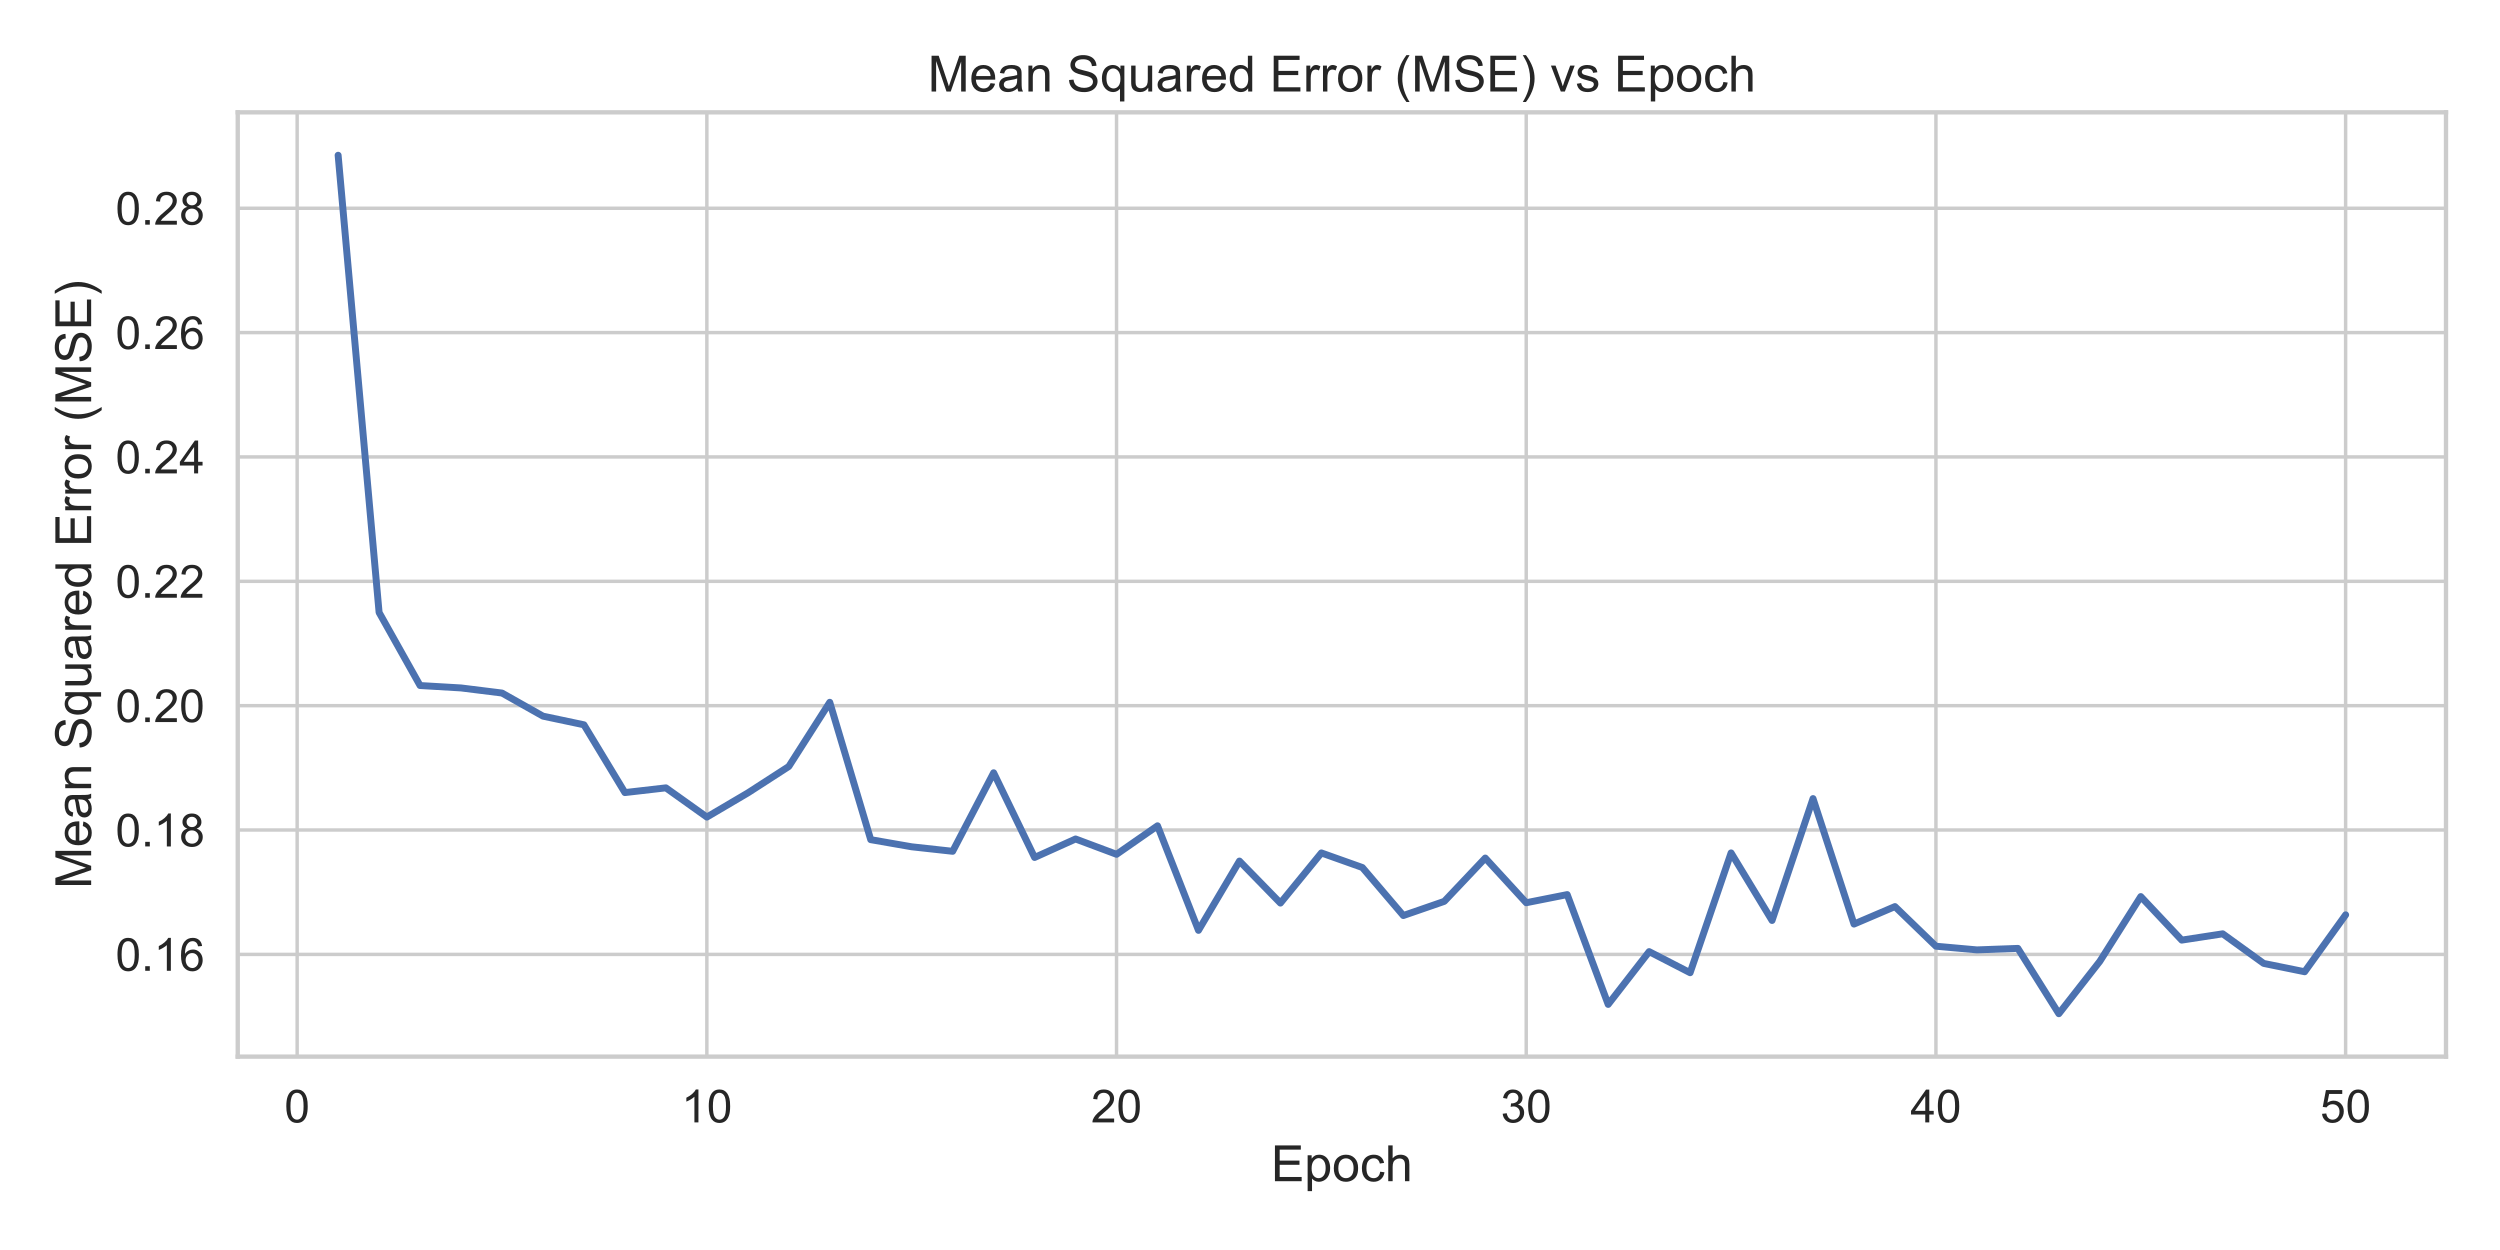
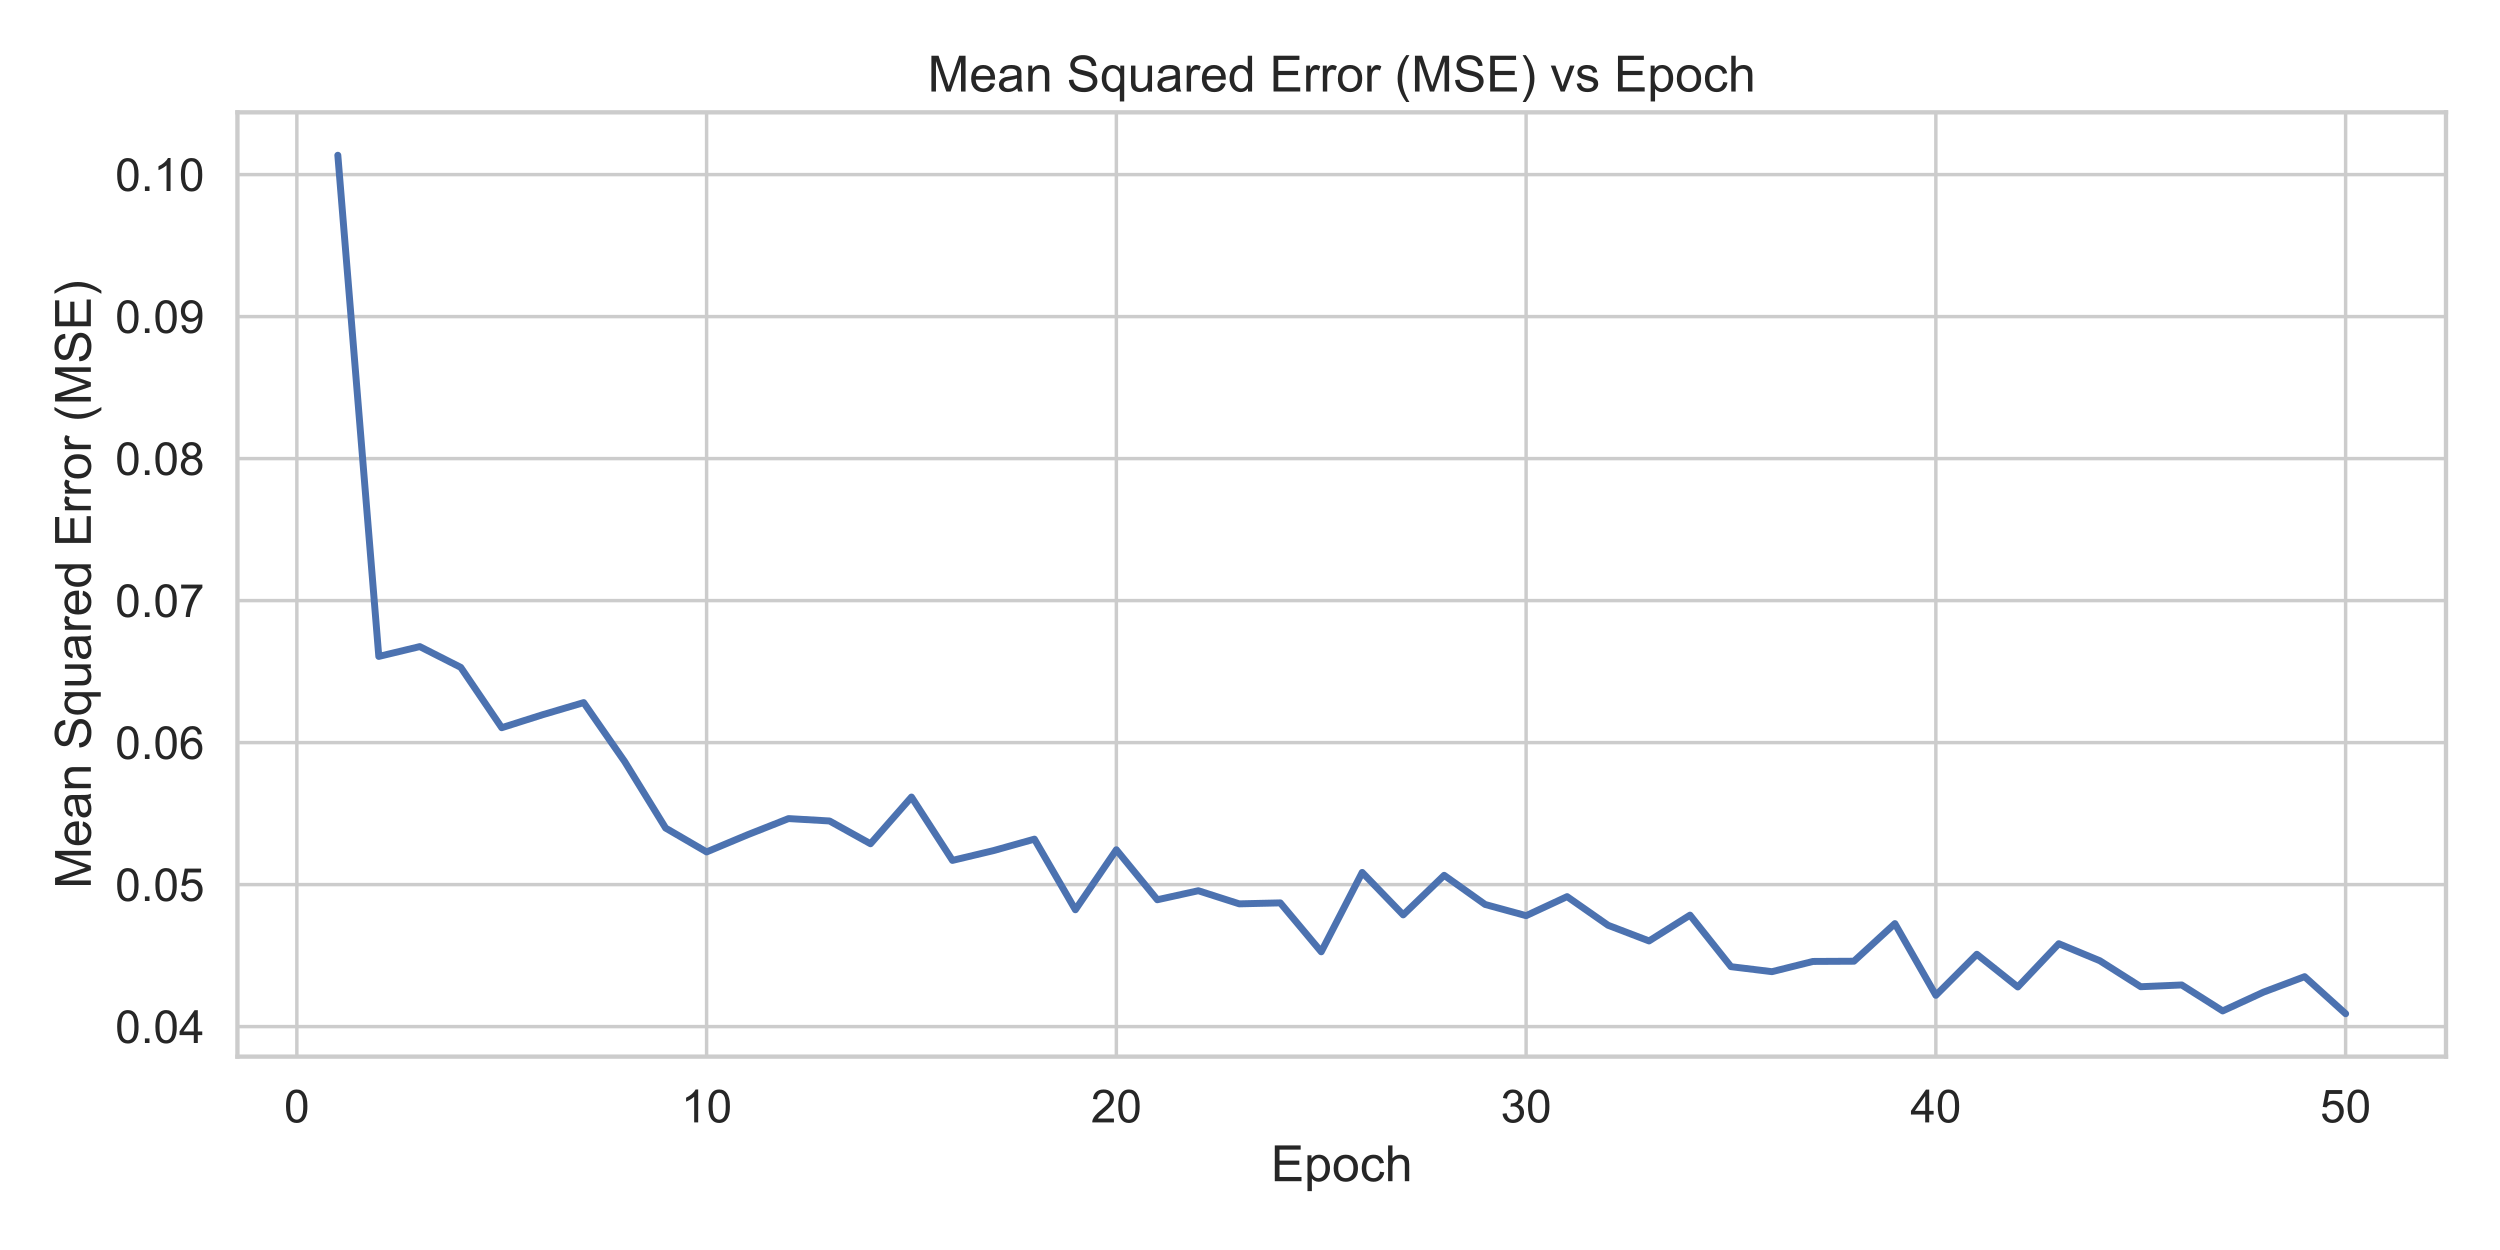
<svg xmlns="http://www.w3.org/2000/svg" xmlns:xlink="http://www.w3.org/1999/xlink" width="720pt" height="360pt" viewBox="0 0 720 360" version="1.1">
  <defs>
    <style type="text/css">*{stroke-linejoin: round; stroke-linecap: butt}</style>
  </defs>
  <g id="figure_1">
    <g id="patch_1">
      <path d="M 0 360  L 720 360  L 720 0  L 0 0  z " style="fill: #ffffff" />
    </g>
    <g id="axes_1">
      <g id="patch_2">
-         <path d="M 68.472 304.308  L 704.448 304.308  L 704.448 32.352  L 68.472 32.352  z " style="fill: #ffffff" />
+         <path d="M 68.382 304.308  L 704.448 304.308  L 704.448 32.352  L 68.382 32.352  z " style="fill: #ffffff" />
      </g>
      <g id="matplotlib.axis_1">
        <g id="xtick_1">
          <g id="line2d_1">
-             <path d="M 85.581 304.308  L 85.581 32.352  " clip-path="url(#p78c9fefbde)" style="fill: none; stroke: #cccccc; stroke-linecap: round" />
+             <path d="M 85.493 304.308  L 85.493 32.352  " clip-path="url(#p98770e4bf7)" style="fill: none; stroke: #cccccc; stroke-linecap: round" />
          </g>
          <g id="text_1">
-             <g style="fill: #262626" transform="translate(81.9106 323.2563) scale(0.132 -0.132)">
+             <g style="fill: #262626" transform="translate(81.82302 323.2563) scale(0.132 -0.132)">
              <defs>
                <path id="ArialMT-30" d="M 266 2259  Q 266 3072 433 3567  Q 600 4063 929 4331  Q 1259 4600 1759 4600  Q 2128 4600 2406 4451  Q 2684 4303 2865 4023  Q 3047 3744 3150 3342  Q 3253 2941 3253 2259  Q 3253 1453 3087 958  Q 2922 463 2592 192  Q 2263 -78 1759 -78  Q 1097 -78 719 397  Q 266 969 266 2259  z M 844 2259  Q 844 1131 1108 757  Q 1372 384 1759 384  Q 2147 384 2411 759  Q 2675 1134 2675 2259  Q 2675 3391 2411 3762  Q 2147 4134 1753 4134  Q 1366 4134 1134 3806  Q 844 3388 844 2259  z " transform="scale(0.015625)" />
              </defs>
              <use xlink:href="#ArialMT-30" />
            </g>
          </g>
        </g>
        <g id="xtick_2">
          <g id="line2d_2">
-             <path d="M 203.573 304.308  L 203.573 32.352  " clip-path="url(#p78c9fefbde)" style="fill: none; stroke: #cccccc; stroke-linecap: round" />
+             <path d="M 203.502 304.308  L 203.502 32.352  " clip-path="url(#p98770e4bf7)" style="fill: none; stroke: #cccccc; stroke-linecap: round" />
          </g>
          <g id="text_2">
-             <g style="fill: #262626" transform="translate(196.2322 323.2563) scale(0.132 -0.132)">
+             <g style="fill: #262626" transform="translate(196.1613 323.2563) scale(0.132 -0.132)">
              <defs>
                <path id="ArialMT-31" d="M 2384 0  L 1822 0  L 1822 3584  Q 1619 3391 1289 3197  Q 959 3003 697 2906  L 697 3450  Q 1169 3672 1522 3987  Q 1875 4303 2022 4600  L 2384 4600  L 2384 0  z " transform="scale(0.015625)" />
              </defs>
              <use xlink:href="#ArialMT-31" />
              <use xlink:href="#ArialMT-30" x="55.615" />
            </g>
          </g>
        </g>
        <g id="xtick_3">
          <g id="line2d_3">
-             <path d="M 321.564 304.308  L 321.564 32.352  " clip-path="url(#p78c9fefbde)" style="fill: none; stroke: #cccccc; stroke-linecap: round" />
+             <path d="M 321.51 304.308  L 321.51 32.352  " clip-path="url(#p98770e4bf7)" style="fill: none; stroke: #cccccc; stroke-linecap: round" />
          </g>
          <g id="text_3">
-             <g style="fill: #262626" transform="translate(314.2241 323.2563) scale(0.132 -0.132)">
+             <g style="fill: #262626" transform="translate(314.1699 323.2563) scale(0.132 -0.132)">
              <defs>
                <path id="ArialMT-32" d="M 3222 541  L 3222 0  L 194 0  Q 188 203 259 391  Q 375 700 629 1000  Q 884 1300 1366 1694  Q 2113 2306 2375 2664  Q 2638 3022 2638 3341  Q 2638 3675 2398 3904  Q 2159 4134 1775 4134  Q 1369 4134 1125 3890  Q 881 3647 878 3216  L 300 3275  Q 359 3922 746 4261  Q 1134 4600 1788 4600  Q 2447 4600 2831 4234  Q 3216 3869 3216 3328  Q 3216 3053 3103 2787  Q 2991 2522 2730 2228  Q 2469 1934 1863 1422  Q 1356 997 1212 845  Q 1069 694 975 541  L 3222 541  z " transform="scale(0.015625)" />
              </defs>
              <use xlink:href="#ArialMT-32" />
              <use xlink:href="#ArialMT-30" x="55.615" />
            </g>
          </g>
        </g>
        <g id="xtick_4">
          <g id="line2d_4">
-             <path d="M 439.556 304.308  L 439.556 32.352  " clip-path="url(#p78c9fefbde)" style="fill: none; stroke: #cccccc; stroke-linecap: round" />
+             <path d="M 439.519 304.308  L 439.519 32.352  " clip-path="url(#p98770e4bf7)" style="fill: none; stroke: #cccccc; stroke-linecap: round" />
          </g>
          <g id="text_4">
-             <g style="fill: #262626" transform="translate(432.2159 323.2563) scale(0.132 -0.132)">
+             <g style="fill: #262626" transform="translate(432.1784 323.2563) scale(0.132 -0.132)">
              <defs>
                <path id="ArialMT-33" d="M 269 1209  L 831 1284  Q 928 806 1161 595  Q 1394 384 1728 384  Q 2125 384 2398 659  Q 2672 934 2672 1341  Q 2672 1728 2419 1979  Q 2166 2231 1775 2231  Q 1616 2231 1378 2169  L 1441 2663  Q 1497 2656 1531 2656  Q 1891 2656 2178 2843  Q 2466 3031 2466 3422  Q 2466 3731 2256 3934  Q 2047 4138 1716 4138  Q 1388 4138 1169 3931  Q 950 3725 888 3313  L 325 3413  Q 428 3978 793 4289  Q 1159 4600 1703 4600  Q 2078 4600 2393 4439  Q 2709 4278 2876 4000  Q 3044 3722 3044 3409  Q 3044 3113 2884 2869  Q 2725 2625 2413 2481  Q 2819 2388 3044 2092  Q 3269 1797 3269 1353  Q 3269 753 2831 336  Q 2394 -81 1725 -81  Q 1122 -81 723 278  Q 325 638 269 1209  z " transform="scale(0.015625)" />
              </defs>
              <use xlink:href="#ArialMT-33" />
              <use xlink:href="#ArialMT-30" x="55.615" />
            </g>
          </g>
        </g>
        <g id="xtick_5">
          <g id="line2d_5">
-             <path d="M 557.548 304.308  L 557.548 32.352  " clip-path="url(#p78c9fefbde)" style="fill: none; stroke: #cccccc; stroke-linecap: round" />
+             <path d="M 557.527 304.308  L 557.527 32.352  " clip-path="url(#p98770e4bf7)" style="fill: none; stroke: #cccccc; stroke-linecap: round" />
          </g>
          <g id="text_5">
-             <g style="fill: #262626" transform="translate(550.2077 323.2563) scale(0.132 -0.132)">
+             <g style="fill: #262626" transform="translate(550.1869 323.2563) scale(0.132 -0.132)">
              <defs>
                <path id="ArialMT-34" d="M 2069 0  L 2069 1097  L 81 1097  L 81 1613  L 2172 4581  L 2631 4581  L 2631 1613  L 3250 1613  L 3250 1097  L 2631 1097  L 2631 0  L 2069 0  z M 2069 1613  L 2069 3678  L 634 1613  L 2069 1613  z " transform="scale(0.015625)" />
              </defs>
              <use xlink:href="#ArialMT-34" />
              <use xlink:href="#ArialMT-30" x="55.615" />
            </g>
          </g>
        </g>
        <g id="xtick_6">
          <g id="line2d_6">
-             <path d="M 675.54 304.308  L 675.54 32.352  " clip-path="url(#p78c9fefbde)" style="fill: none; stroke: #cccccc; stroke-linecap: round" />
+             <path d="M 675.536 304.308  L 675.536 32.352  " clip-path="url(#p98770e4bf7)" style="fill: none; stroke: #cccccc; stroke-linecap: round" />
          </g>
          <g id="text_6">
-             <g style="fill: #262626" transform="translate(668.1996 323.2563) scale(0.132 -0.132)">
+             <g style="fill: #262626" transform="translate(668.1955 323.2563) scale(0.132 -0.132)">
              <defs>
                <path id="ArialMT-35" d="M 266 1200  L 856 1250  Q 922 819 1161 601  Q 1400 384 1738 384  Q 2144 384 2425 690  Q 2706 997 2706 1503  Q 2706 1984 2436 2262  Q 2166 2541 1728 2541  Q 1456 2541 1237 2417  Q 1019 2294 894 2097  L 366 2166  L 809 4519  L 3088 4519  L 3088 3981  L 1259 3981  L 1013 2750  Q 1425 3038 1878 3038  Q 2478 3038 2890 2622  Q 3303 2206 3303 1553  Q 3303 931 2941 478  Q 2500 -78 1738 -78  Q 1113 -78 717 272  Q 322 622 266 1200  z " transform="scale(0.015625)" />
              </defs>
              <use xlink:href="#ArialMT-35" />
              <use xlink:href="#ArialMT-30" x="55.615" />
            </g>
          </g>
        </g>
        <g id="text_7">
-           <g style="fill: #262626" transform="translate(366.0457 340.1871) scale(0.144 -0.144)">
+           <g style="fill: #262626" transform="translate(366.0007 340.1871) scale(0.144 -0.144)">
            <defs>
              <path id="ArialMT-45" d="M 506 0  L 506 4581  L 3819 4581  L 3819 4041  L 1113 4041  L 1113 2638  L 3647 2638  L 3647 2100  L 1113 2100  L 1113 541  L 3925 541  L 3925 0  L 506 0  z " transform="scale(0.015625)" />
              <path id="ArialMT-70" d="M 422 -1272  L 422 3319  L 934 3319  L 934 2888  Q 1116 3141 1344 3267  Q 1572 3394 1897 3394  Q 2322 3394 2647 3175  Q 2972 2956 3137 2557  Q 3303 2159 3303 1684  Q 3303 1175 3120 767  Q 2938 359 2589 142  Q 2241 -75 1856 -75  Q 1575 -75 1351 44  Q 1128 163 984 344  L 984 -1272  L 422 -1272  z M 931 1641  Q 931 1000 1190 694  Q 1450 388 1819 388  Q 2194 388 2461 705  Q 2728 1022 2728 1688  Q 2728 2322 2467 2637  Q 2206 2953 1844 2953  Q 1484 2953 1207 2617  Q 931 2281 931 1641  z " transform="scale(0.015625)" />
              <path id="ArialMT-6f" d="M 213 1659  Q 213 2581 725 3025  Q 1153 3394 1769 3394  Q 2453 3394 2887 2945  Q 3322 2497 3322 1706  Q 3322 1066 3130 698  Q 2938 331 2570 128  Q 2203 -75 1769 -75  Q 1072 -75 642 372  Q 213 819 213 1659  z M 791 1659  Q 791 1022 1069 705  Q 1347 388 1769 388  Q 2188 388 2466 706  Q 2744 1025 2744 1678  Q 2744 2294 2464 2611  Q 2184 2928 1769 2928  Q 1347 2928 1069 2612  Q 791 2297 791 1659  z " transform="scale(0.015625)" />
              <path id="ArialMT-63" d="M 2588 1216  L 3141 1144  Q 3050 572 2676 248  Q 2303 -75 1759 -75  Q 1078 -75 664 370  Q 250 816 250 1647  Q 250 2184 428 2587  Q 606 2991 970 3192  Q 1334 3394 1763 3394  Q 2303 3394 2647 3120  Q 2991 2847 3088 2344  L 2541 2259  Q 2463 2594 2264 2762  Q 2066 2931 1784 2931  Q 1359 2931 1093 2626  Q 828 2322 828 1663  Q 828 994 1084 691  Q 1341 388 1753 388  Q 2084 388 2306 591  Q 2528 794 2588 1216  z " transform="scale(0.015625)" />
              <path id="ArialMT-68" d="M 422 0  L 422 4581  L 984 4581  L 984 2938  Q 1378 3394 1978 3394  Q 2347 3394 2619 3248  Q 2891 3103 3008 2847  Q 3125 2591 3125 2103  L 3125 0  L 2563 0  L 2563 2103  Q 2563 2525 2380 2717  Q 2197 2909 1863 2909  Q 1613 2909 1392 2779  Q 1172 2650 1078 2428  Q 984 2206 984 1816  L 984 0  L 422 0  z " transform="scale(0.015625)" />
            </defs>
            <use xlink:href="#ArialMT-45" />
            <use xlink:href="#ArialMT-70" x="66.699" />
            <use xlink:href="#ArialMT-6f" x="122.314" />
            <use xlink:href="#ArialMT-63" x="177.93" />
            <use xlink:href="#ArialMT-68" x="227.93" />
          </g>
        </g>
      </g>
      <g id="matplotlib.axis_2">
        <g id="ytick_1">
          <g id="line2d_7">
-             <path d="M 68.472 274.863  L 704.448 274.863  " clip-path="url(#p78c9fefbde)" style="fill: none; stroke: #cccccc; stroke-linecap: round" />
+             <path d="M 68.382 295.66  L 704.448 295.66  " clip-path="url(#p98770e4bf7)" style="fill: none; stroke: #cccccc; stroke-linecap: round" />
          </g>
          <g id="text_8">
-             <g style="fill: #262626" transform="translate(33.28356 279.5871) scale(0.132 -0.132)">
+             <g style="fill: #262626" transform="translate(33.19356 300.384) scale(0.132 -0.132)">
              <defs>
                <path id="ArialMT-2e" d="M 581 0  L 581 641  L 1222 641  L 1222 0  L 581 0  z " transform="scale(0.015625)" />
-                 <path id="ArialMT-36" d="M 3184 3459  L 2625 3416  Q 2550 3747 2413 3897  Q 2184 4138 1850 4138  Q 1581 4138 1378 3988  Q 1113 3794 959 3422  Q 806 3050 800 2363  Q 1003 2672 1297 2822  Q 1591 2972 1913 2972  Q 2475 2972 2870 2558  Q 3266 2144 3266 1488  Q 3266 1056 3080 686  Q 2894 316 2569 119  Q 2244 -78 1831 -78  Q 1128 -78 684 439  Q 241 956 241 2144  Q 241 3472 731 4075  Q 1159 4600 1884 4600  Q 2425 4600 2770 4297  Q 3116 3994 3184 3459  z M 888 1484  Q 888 1194 1011 928  Q 1134 663 1356 523  Q 1578 384 1822 384  Q 2178 384 2434 671  Q 2691 959 2691 1453  Q 2691 1928 2437 2201  Q 2184 2475 1800 2475  Q 1419 2475 1153 2201  Q 888 1928 888 1484  z " transform="scale(0.015625)" />
-               </defs>
-               <use xlink:href="#ArialMT-30" />
-               <use xlink:href="#ArialMT-2e" x="55.615" />
-               <use xlink:href="#ArialMT-31" x="83.398" />
-               <use xlink:href="#ArialMT-36" x="139.014" />
+               </defs>
+               <use xlink:href="#ArialMT-30" />
+               <use xlink:href="#ArialMT-2e" x="55.615" />
+               <use xlink:href="#ArialMT-30" x="83.398" />
+               <use xlink:href="#ArialMT-34" x="139.014" />
            </g>
          </g>
        </g>
        <g id="ytick_2">
          <g id="line2d_8">
-             <path d="M 68.472 239.049  L 704.448 239.049  " clip-path="url(#p78c9fefbde)" style="fill: none; stroke: #cccccc; stroke-linecap: round" />
+             <path d="M 68.382 254.762  L 704.448 254.762  " clip-path="url(#p98770e4bf7)" style="fill: none; stroke: #cccccc; stroke-linecap: round" />
          </g>
          <g id="text_9">
-             <g style="fill: #262626" transform="translate(33.28356 243.7729) scale(0.132 -0.132)">
-               <defs>
-                 <path id="ArialMT-38" d="M 1131 2484  Q 781 2613 612 2850  Q 444 3088 444 3419  Q 444 3919 803 4259  Q 1163 4600 1759 4600  Q 2359 4600 2725 4251  Q 3091 3903 3091 3403  Q 3091 3084 2923 2848  Q 2756 2613 2416 2484  Q 2838 2347 3058 2040  Q 3278 1734 3278 1309  Q 3278 722 2862 322  Q 2447 -78 1769 -78  Q 1091 -78 675 323  Q 259 725 259 1325  Q 259 1772 486 2073  Q 713 2375 1131 2484  z M 1019 3438  Q 1019 3113 1228 2906  Q 1438 2700 1772 2700  Q 2097 2700 2305 2904  Q 2513 3109 2513 3406  Q 2513 3716 2298 3927  Q 2084 4138 1766 4138  Q 1444 4138 1231 3931  Q 1019 3725 1019 3438  z M 838 1322  Q 838 1081 952 856  Q 1066 631 1291 507  Q 1516 384 1775 384  Q 2178 384 2440 643  Q 2703 903 2703 1303  Q 2703 1709 2433 1975  Q 2163 2241 1756 2241  Q 1359 2241 1098 1978  Q 838 1716 838 1322  z " transform="scale(0.015625)" />
-               </defs>
-               <use xlink:href="#ArialMT-30" />
-               <use xlink:href="#ArialMT-2e" x="55.615" />
-               <use xlink:href="#ArialMT-31" x="83.398" />
-               <use xlink:href="#ArialMT-38" x="139.014" />
+             <g style="fill: #262626" transform="translate(33.19356 259.4866) scale(0.132 -0.132)">
+               <use xlink:href="#ArialMT-30" />
+               <use xlink:href="#ArialMT-2e" x="55.615" />
+               <use xlink:href="#ArialMT-30" x="83.398" />
+               <use xlink:href="#ArialMT-35" x="139.014" />
            </g>
          </g>
        </g>
        <g id="ytick_3">
          <g id="line2d_9">
-             <path d="M 68.472 203.235  L 704.448 203.235  " clip-path="url(#p78c9fefbde)" style="fill: none; stroke: #cccccc; stroke-linecap: round" />
+             <path d="M 68.382 213.865  L 704.448 213.865  " clip-path="url(#p98770e4bf7)" style="fill: none; stroke: #cccccc; stroke-linecap: round" />
          </g>
          <g id="text_10">
-             <g style="fill: #262626" transform="translate(33.28356 207.9587) scale(0.132 -0.132)">
-               <use xlink:href="#ArialMT-30" />
-               <use xlink:href="#ArialMT-2e" x="55.615" />
-               <use xlink:href="#ArialMT-32" x="83.398" />
-               <use xlink:href="#ArialMT-30" x="139.014" />
+             <g style="fill: #262626" transform="translate(33.19356 218.5893) scale(0.132 -0.132)">
+               <defs>
+                 <path id="ArialMT-36" d="M 3184 3459  L 2625 3416  Q 2550 3747 2413 3897  Q 2184 4138 1850 4138  Q 1581 4138 1378 3988  Q 1113 3794 959 3422  Q 806 3050 800 2363  Q 1003 2672 1297 2822  Q 1591 2972 1913 2972  Q 2475 2972 2870 2558  Q 3266 2144 3266 1488  Q 3266 1056 3080 686  Q 2894 316 2569 119  Q 2244 -78 1831 -78  Q 1128 -78 684 439  Q 241 956 241 2144  Q 241 3472 731 4075  Q 1159 4600 1884 4600  Q 2425 4600 2770 4297  Q 3116 3994 3184 3459  z M 888 1484  Q 888 1194 1011 928  Q 1134 663 1356 523  Q 1578 384 1822 384  Q 2178 384 2434 671  Q 2691 959 2691 1453  Q 2691 1928 2437 2201  Q 2184 2475 1800 2475  Q 1419 2475 1153 2201  Q 888 1928 888 1484  z " transform="scale(0.015625)" />
+               </defs>
+               <use xlink:href="#ArialMT-30" />
+               <use xlink:href="#ArialMT-2e" x="55.615" />
+               <use xlink:href="#ArialMT-30" x="83.398" />
+               <use xlink:href="#ArialMT-36" x="139.014" />
            </g>
          </g>
        </g>
        <g id="ytick_4">
          <g id="line2d_10">
-             <path d="M 68.472 167.42  L 704.448 167.42  " clip-path="url(#p78c9fefbde)" style="fill: none; stroke: #cccccc; stroke-linecap: round" />
+             <path d="M 68.382 172.968  L 704.448 172.968  " clip-path="url(#p98770e4bf7)" style="fill: none; stroke: #cccccc; stroke-linecap: round" />
          </g>
          <g id="text_11">
-             <g style="fill: #262626" transform="translate(33.28356 172.1445) scale(0.132 -0.132)">
-               <use xlink:href="#ArialMT-30" />
-               <use xlink:href="#ArialMT-2e" x="55.615" />
-               <use xlink:href="#ArialMT-32" x="83.398" />
-               <use xlink:href="#ArialMT-32" x="139.014" />
+             <g style="fill: #262626" transform="translate(33.19356 177.6919) scale(0.132 -0.132)">
+               <defs>
+                 <path id="ArialMT-37" d="M 303 3981  L 303 4522  L 3269 4522  L 3269 4084  Q 2831 3619 2401 2847  Q 1972 2075 1738 1259  Q 1569 684 1522 0  L 944 0  Q 953 541 1156 1306  Q 1359 2072 1739 2783  Q 2119 3494 2547 3981  L 303 3981  z " transform="scale(0.015625)" />
+               </defs>
+               <use xlink:href="#ArialMT-30" />
+               <use xlink:href="#ArialMT-2e" x="55.615" />
+               <use xlink:href="#ArialMT-30" x="83.398" />
+               <use xlink:href="#ArialMT-37" x="139.014" />
            </g>
          </g>
        </g>
        <g id="ytick_5">
          <g id="line2d_11">
-             <path d="M 68.472 131.606  L 704.448 131.606  " clip-path="url(#p78c9fefbde)" style="fill: none; stroke: #cccccc; stroke-linecap: round" />
+             <path d="M 68.382 132.07  L 704.448 132.07  " clip-path="url(#p98770e4bf7)" style="fill: none; stroke: #cccccc; stroke-linecap: round" />
          </g>
          <g id="text_12">
-             <g style="fill: #262626" transform="translate(33.28356 136.3303) scale(0.132 -0.132)">
-               <use xlink:href="#ArialMT-30" />
-               <use xlink:href="#ArialMT-2e" x="55.615" />
-               <use xlink:href="#ArialMT-32" x="83.398" />
-               <use xlink:href="#ArialMT-34" x="139.014" />
+             <g style="fill: #262626" transform="translate(33.19356 136.7946) scale(0.132 -0.132)">
+               <defs>
+                 <path id="ArialMT-38" d="M 1131 2484  Q 781 2613 612 2850  Q 444 3088 444 3419  Q 444 3919 803 4259  Q 1163 4600 1759 4600  Q 2359 4600 2725 4251  Q 3091 3903 3091 3403  Q 3091 3084 2923 2848  Q 2756 2613 2416 2484  Q 2838 2347 3058 2040  Q 3278 1734 3278 1309  Q 3278 722 2862 322  Q 2447 -78 1769 -78  Q 1091 -78 675 323  Q 259 725 259 1325  Q 259 1772 486 2073  Q 713 2375 1131 2484  z M 1019 3438  Q 1019 3113 1228 2906  Q 1438 2700 1772 2700  Q 2097 2700 2305 2904  Q 2513 3109 2513 3406  Q 2513 3716 2298 3927  Q 2084 4138 1766 4138  Q 1444 4138 1231 3931  Q 1019 3725 1019 3438  z M 838 1322  Q 838 1081 952 856  Q 1066 631 1291 507  Q 1516 384 1775 384  Q 2178 384 2440 643  Q 2703 903 2703 1303  Q 2703 1709 2433 1975  Q 2163 2241 1756 2241  Q 1359 2241 1098 1978  Q 838 1716 838 1322  z " transform="scale(0.015625)" />
+               </defs>
+               <use xlink:href="#ArialMT-30" />
+               <use xlink:href="#ArialMT-2e" x="55.615" />
+               <use xlink:href="#ArialMT-30" x="83.398" />
+               <use xlink:href="#ArialMT-38" x="139.014" />
            </g>
          </g>
        </g>
        <g id="ytick_6">
          <g id="line2d_12">
-             <path d="M 68.472 95.792  L 704.448 95.792  " clip-path="url(#p78c9fefbde)" style="fill: none; stroke: #cccccc; stroke-linecap: round" />
+             <path d="M 68.382 91.173  L 704.448 91.173  " clip-path="url(#p98770e4bf7)" style="fill: none; stroke: #cccccc; stroke-linecap: round" />
          </g>
          <g id="text_13">
-             <g style="fill: #262626" transform="translate(33.28356 100.516) scale(0.132 -0.132)">
-               <use xlink:href="#ArialMT-30" />
-               <use xlink:href="#ArialMT-2e" x="55.615" />
-               <use xlink:href="#ArialMT-32" x="83.398" />
-               <use xlink:href="#ArialMT-36" x="139.014" />
+             <g style="fill: #262626" transform="translate(33.19356 95.89719) scale(0.132 -0.132)">
+               <defs>
+                 <path id="ArialMT-39" d="M 350 1059  L 891 1109  Q 959 728 1153 556  Q 1347 384 1650 384  Q 1909 384 2104 503  Q 2300 622 2425 820  Q 2550 1019 2634 1356  Q 2719 1694 2719 2044  Q 2719 2081 2716 2156  Q 2547 1888 2255 1720  Q 1963 1553 1622 1553  Q 1053 1553 659 1965  Q 266 2378 266 3053  Q 266 3750 677 4175  Q 1088 4600 1706 4600  Q 2153 4600 2523 4359  Q 2894 4119 3086 3673  Q 3278 3228 3278 2384  Q 3278 1506 3087 986  Q 2897 466 2520 194  Q 2144 -78 1638 -78  Q 1100 -78 759 220  Q 419 519 350 1059  z M 2653 3081  Q 2653 3566 2395 3850  Q 2138 4134 1775 4134  Q 1400 4134 1122 3828  Q 844 3522 844 3034  Q 844 2597 1108 2323  Q 1372 2050 1759 2050  Q 2150 2050 2401 2323  Q 2653 2597 2653 3081  z " transform="scale(0.015625)" />
+               </defs>
+               <use xlink:href="#ArialMT-30" />
+               <use xlink:href="#ArialMT-2e" x="55.615" />
+               <use xlink:href="#ArialMT-30" x="83.398" />
+               <use xlink:href="#ArialMT-39" x="139.014" />
            </g>
          </g>
        </g>
        <g id="ytick_7">
          <g id="line2d_13">
-             <path d="M 68.472 59.978  L 704.448 59.978  " clip-path="url(#p78c9fefbde)" style="fill: none; stroke: #cccccc; stroke-linecap: round" />
+             <path d="M 68.382 50.276  L 704.448 50.276  " clip-path="url(#p98770e4bf7)" style="fill: none; stroke: #cccccc; stroke-linecap: round" />
          </g>
          <g id="text_14">
-             <g style="fill: #262626" transform="translate(33.28356 64.70181) scale(0.132 -0.132)">
-               <use xlink:href="#ArialMT-30" />
-               <use xlink:href="#ArialMT-2e" x="55.615" />
-               <use xlink:href="#ArialMT-32" x="83.398" />
-               <use xlink:href="#ArialMT-38" x="139.014" />
+             <g style="fill: #262626" transform="translate(33.19356 54.99983) scale(0.132 -0.132)">
+               <use xlink:href="#ArialMT-30" />
+               <use xlink:href="#ArialMT-2e" x="55.615" />
+               <use xlink:href="#ArialMT-31" x="83.398" />
+               <use xlink:href="#ArialMT-30" x="139.014" />
            </g>
          </g>
        </g>
        <g id="text_15">
-           <g style="fill: #262626" transform="translate(26.25281 255.9551) rotate(-90) scale(0.144 -0.144)">
+           <g style="fill: #262626" transform="translate(26.16281 255.9551) rotate(-90) scale(0.144 -0.144)">
            <defs>
              <path id="ArialMT-4d" d="M 475 0  L 475 4581  L 1388 4581  L 2472 1338  Q 2622 884 2691 659  Q 2769 909 2934 1394  L 4031 4581  L 4847 4581  L 4847 0  L 4263 0  L 4263 3834  L 2931 0  L 2384 0  L 1059 3900  L 1059 0  L 475 0  z " transform="scale(0.015625)" />
              <path id="ArialMT-65" d="M 2694 1069  L 3275 997  Q 3138 488 2766 206  Q 2394 -75 1816 -75  Q 1088 -75 661 373  Q 234 822 234 1631  Q 234 2469 665 2931  Q 1097 3394 1784 3394  Q 2450 3394 2872 2941  Q 3294 2488 3294 1666  Q 3294 1616 3291 1516  L 816 1516  Q 847 969 1125 678  Q 1403 388 1819 388  Q 2128 388 2347 550  Q 2566 713 2694 1069  z M 847 1978  L 2700 1978  Q 2663 2397 2488 2606  Q 2219 2931 1791 2931  Q 1403 2931 1139 2672  Q 875 2413 847 1978  z " transform="scale(0.015625)" />
              <path id="ArialMT-61" d="M 2588 409  Q 2275 144 1986 34  Q 1697 -75 1366 -75  Q 819 -75 525 192  Q 231 459 231 875  Q 231 1119 342 1320  Q 453 1522 633 1644  Q 813 1766 1038 1828  Q 1203 1872 1538 1913  Q 2219 1994 2541 2106  Q 2544 2222 2544 2253  Q 2544 2597 2384 2738  Q 2169 2928 1744 2928  Q 1347 2928 1158 2789  Q 969 2650 878 2297  L 328 2372  Q 403 2725 575 2942  Q 747 3159 1072 3276  Q 1397 3394 1825 3394  Q 2250 3394 2515 3294  Q 2781 3194 2906 3042  Q 3031 2891 3081 2659  Q 3109 2516 3109 2141  L 3109 1391  Q 3109 606 3145 398  Q 3181 191 3288 0  L 2700 0  Q 2613 175 2588 409  z M 2541 1666  Q 2234 1541 1622 1453  Q 1275 1403 1131 1340  Q 988 1278 909 1158  Q 831 1038 831 891  Q 831 666 1001 516  Q 1172 366 1500 366  Q 1825 366 2078 508  Q 2331 650 2450 897  Q 2541 1088 2541 1459  L 2541 1666  z " transform="scale(0.015625)" />
              <path id="ArialMT-6e" d="M 422 0  L 422 3319  L 928 3319  L 928 2847  Q 1294 3394 1984 3394  Q 2284 3394 2536 3286  Q 2788 3178 2913 3003  Q 3038 2828 3088 2588  Q 3119 2431 3119 2041  L 3119 0  L 2556 0  L 2556 2019  Q 2556 2363 2490 2533  Q 2425 2703 2258 2804  Q 2091 2906 1866 2906  Q 1506 2906 1245 2678  Q 984 2450 984 1813  L 984 0  L 422 0  z " transform="scale(0.015625)" />
              <path id="ArialMT-20" transform="scale(0.015625)" />
              <path id="ArialMT-53" d="M 288 1472  L 859 1522  Q 900 1178 1048 958  Q 1197 738 1509 602  Q 1822 466 2213 466  Q 2559 466 2825 569  Q 3091 672 3220 851  Q 3350 1031 3350 1244  Q 3350 1459 3225 1620  Q 3100 1781 2813 1891  Q 2628 1963 1997 2114  Q 1366 2266 1113 2400  Q 784 2572 623 2826  Q 463 3081 463 3397  Q 463 3744 659 4045  Q 856 4347 1234 4503  Q 1613 4659 2075 4659  Q 2584 4659 2973 4495  Q 3363 4331 3572 4012  Q 3781 3694 3797 3291  L 3216 3247  Q 3169 3681 2898 3903  Q 2628 4125 2100 4125  Q 1550 4125 1298 3923  Q 1047 3722 1047 3438  Q 1047 3191 1225 3031  Q 1400 2872 2139 2705  Q 2878 2538 3153 2413  Q 3553 2228 3743 1945  Q 3934 1663 3934 1294  Q 3934 928 3725 604  Q 3516 281 3123 101  Q 2731 -78 2241 -78  Q 1619 -78 1198 103  Q 778 284 539 648  Q 300 1013 288 1472  z " transform="scale(0.015625)" />
              <path id="ArialMT-71" d="M 2538 -1272  L 2538 353  Q 2406 169 2170 47  Q 1934 -75 1669 -75  Q 1078 -75 651 397  Q 225 869 225 1691  Q 225 2191 398 2587  Q 572 2984 901 3189  Q 1231 3394 1625 3394  Q 2241 3394 2594 2875  L 2594 3319  L 3100 3319  L 3100 -1272  L 2538 -1272  z M 803 1669  Q 803 1028 1072 708  Q 1341 388 1716 388  Q 2075 388 2334 692  Q 2594 997 2594 1619  Q 2594 2281 2320 2615  Q 2047 2950 1678 2950  Q 1313 2950 1058 2639  Q 803 2328 803 1669  z " transform="scale(0.015625)" />
              <path id="ArialMT-75" d="M 2597 0  L 2597 488  Q 2209 -75 1544 -75  Q 1250 -75 995 37  Q 741 150 617 320  Q 494 491 444 738  Q 409 903 409 1263  L 409 3319  L 972 3319  L 972 1478  Q 972 1038 1006 884  Q 1059 663 1231 536  Q 1403 409 1656 409  Q 1909 409 2131 539  Q 2353 669 2445 892  Q 2538 1116 2538 1541  L 2538 3319  L 3100 3319  L 3100 0  L 2597 0  z " transform="scale(0.015625)" />
              <path id="ArialMT-72" d="M 416 0  L 416 3319  L 922 3319  L 922 2816  Q 1116 3169 1280 3281  Q 1444 3394 1641 3394  Q 1925 3394 2219 3213  L 2025 2691  Q 1819 2813 1613 2813  Q 1428 2813 1281 2702  Q 1134 2591 1072 2394  Q 978 2094 978 1738  L 978 0  L 416 0  z " transform="scale(0.015625)" />
              <path id="ArialMT-64" d="M 2575 0  L 2575 419  Q 2259 -75 1647 -75  Q 1250 -75 917 144  Q 584 363 401 755  Q 219 1147 219 1656  Q 219 2153 384 2558  Q 550 2963 881 3178  Q 1213 3394 1622 3394  Q 1922 3394 2156 3267  Q 2391 3141 2538 2938  L 2538 4581  L 3097 4581  L 3097 0  L 2575 0  z M 797 1656  Q 797 1019 1065 703  Q 1334 388 1700 388  Q 2069 388 2326 689  Q 2584 991 2584 1609  Q 2584 2291 2321 2609  Q 2059 2928 1675 2928  Q 1300 2928 1048 2622  Q 797 2316 797 1656  z " transform="scale(0.015625)" />
              <path id="ArialMT-28" d="M 1497 -1347  Q 1031 -759 709 28  Q 388 816 388 1659  Q 388 2403 628 3084  Q 909 3875 1497 4659  L 1900 4659  Q 1522 4009 1400 3731  Q 1209 3300 1100 2831  Q 966 2247 966 1656  Q 966 153 1900 -1347  L 1497 -1347  z " transform="scale(0.015625)" />
              <path id="ArialMT-29" d="M 791 -1347  L 388 -1347  Q 1322 153 1322 1656  Q 1322 2244 1188 2822  Q 1081 3291 891 3722  Q 769 4003 388 4659  L 791 4659  Q 1378 3875 1659 3084  Q 1900 2403 1900 1659  Q 1900 816 1576 28  Q 1253 -759 791 -1347  z " transform="scale(0.015625)" />
            </defs>
            <use xlink:href="#ArialMT-4d" />
            <use xlink:href="#ArialMT-65" x="83.301" />
            <use xlink:href="#ArialMT-61" x="138.916" />
            <use xlink:href="#ArialMT-6e" x="194.531" />
            <use xlink:href="#ArialMT-20" x="250.146" />
            <use xlink:href="#ArialMT-53" x="277.93" />
            <use xlink:href="#ArialMT-71" x="344.629" />
            <use xlink:href="#ArialMT-75" x="400.244" />
            <use xlink:href="#ArialMT-61" x="455.859" />
            <use xlink:href="#ArialMT-72" x="511.475" />
            <use xlink:href="#ArialMT-65" x="544.775" />
            <use xlink:href="#ArialMT-64" x="600.391" />
            <use xlink:href="#ArialMT-20" x="656.006" />
            <use xlink:href="#ArialMT-45" x="683.789" />
            <use xlink:href="#ArialMT-72" x="750.488" />
            <use xlink:href="#ArialMT-72" x="783.789" />
            <use xlink:href="#ArialMT-6f" x="817.09" />
            <use xlink:href="#ArialMT-72" x="872.705" />
            <use xlink:href="#ArialMT-20" x="906.006" />
            <use xlink:href="#ArialMT-28" x="933.789" />
            <use xlink:href="#ArialMT-4d" x="967.09" />
            <use xlink:href="#ArialMT-53" x="1050.391" />
            <use xlink:href="#ArialMT-45" x="1117.09" />
            <use xlink:href="#ArialMT-29" x="1183.789" />
          </g>
        </g>
      </g>
      <g id="PolyCollection_1" />
      <g id="line2d_14">
-         <path d="M 97.38 44.714  L 109.179 176.388  L 120.978 197.433  L 132.778 198.127  L 144.577 199.596  L 156.376 206.25  L 168.175 208.743  L 179.974 228.262  L 191.773 226.901  L 203.573 235.317  L 215.372 228.369  L 227.171 220.748  L 238.97 202.26  L 250.769 241.821  L 262.569 243.877  L 274.368 245.173  L 286.167 222.56  L 297.966 246.949  L 309.765 241.627  L 321.564 246.04  L 333.364 237.831  L 345.163 267.944  L 356.962 247.988  L 368.761 260.086  L 380.56 245.646  L 392.36 249.843  L 404.159 263.675  L 415.958 259.592  L 427.757 247.121  L 439.556 259.986  L 451.356 257.644  L 463.155 289.267  L 474.954 274.068  L 486.753 280.142  L 498.552 245.639  L 510.351 265.093  L 522.151 229.995  L 533.95 266.131  L 545.749 261.096  L 557.548 272.506  L 569.347 273.567  L 581.147 273.137  L 592.946 291.946  L 604.745 276.869  L 616.544 258.217  L 628.343 270.752  L 640.142 268.939  L 651.942 277.463  L 663.741 279.863  L 675.54 263.474  " clip-path="url(#p78c9fefbde)" style="fill: none; stroke: #4c72b0; stroke-width: 2; stroke-linecap: round" />
+         <path d="M 97.294 44.714  L 109.095 189.049  L 120.896 186.219  L 132.697 192.206  L 144.498 209.579  L 156.298 205.833  L 168.099 202.348  L 179.9 219.329  L 191.701 238.485  L 203.502 245.356  L 215.303 240.416  L 227.103 235.753  L 238.904 236.44  L 250.705 243  L 262.506 229.553  L 274.307 247.794  L 286.108 244.98  L 297.909 241.675  L 309.709 262.009  L 321.51 244.734  L 333.311 259.13  L 345.112 256.529  L 356.913 260.308  L 368.714 260.03  L 380.515 274.115  L 392.315 251.262  L 404.116 263.482  L 415.917 252.096  L 427.718 260.488  L 439.519 263.711  L 451.32 258.231  L 463.121 266.475  L 474.921 270.991  L 486.722 263.564  L 498.523 278.401  L 510.324 279.841  L 522.125 276.896  L 533.926 276.831  L 545.727 266.001  L 557.527 286.646  L 569.328 274.835  L 581.129 284.241  L 592.93 271.792  L 604.731 276.683  L 616.532 284.176  L 628.332 283.669  L 640.133 291.145  L 651.934 285.714  L 663.735 281.28  L 675.536 291.946  " clip-path="url(#p98770e4bf7)" style="fill: none; stroke: #4c72b0; stroke-width: 2; stroke-linecap: round" />
      </g>
      <g id="patch_3">
-         <path d="M 68.472 304.308  L 68.472 32.352  " style="fill: none; stroke: #cccccc; stroke-width: 1.25; stroke-linejoin: miter; stroke-linecap: square" />
+         <path d="M 68.382 304.308  L 68.382 32.352  " style="fill: none; stroke: #cccccc; stroke-width: 1.25; stroke-linejoin: miter; stroke-linecap: square" />
      </g>
      <g id="patch_4">
        <path d="M 704.448 304.308  L 704.448 32.352  " style="fill: none; stroke: #cccccc; stroke-width: 1.25; stroke-linejoin: miter; stroke-linecap: square" />
      </g>
      <g id="patch_5">
-         <path d="M 68.472 304.308  L 704.448 304.308  " style="fill: none; stroke: #cccccc; stroke-width: 1.25; stroke-linejoin: miter; stroke-linecap: square" />
+         <path d="M 68.382 304.308  L 704.448 304.308  " style="fill: none; stroke: #cccccc; stroke-width: 1.25; stroke-linejoin: miter; stroke-linecap: square" />
      </g>
      <g id="patch_6">
-         <path d="M 68.472 32.352  L 704.448 32.352  " style="fill: none; stroke: #cccccc; stroke-width: 1.25; stroke-linejoin: miter; stroke-linecap: square" />
+         <path d="M 68.382 32.352  L 704.448 32.352  " style="fill: none; stroke: #cccccc; stroke-width: 1.25; stroke-linejoin: miter; stroke-linecap: square" />
      </g>
      <g id="text_16">
-         <g style="fill: #262626" transform="translate(267.2201 26.352) scale(0.144 -0.144)">
+         <g style="fill: #262626" transform="translate(267.1751 26.352) scale(0.144 -0.144)">
          <defs>
            <path id="ArialMT-76" d="M 1344 0  L 81 3319  L 675 3319  L 1388 1331  Q 1503 1009 1600 663  Q 1675 925 1809 1294  L 2547 3319  L 3125 3319  L 1869 0  L 1344 0  z " transform="scale(0.015625)" />
            <path id="ArialMT-73" d="M 197 991  L 753 1078  Q 800 744 1014 566  Q 1228 388 1613 388  Q 2000 388 2187 545  Q 2375 703 2375 916  Q 2375 1106 2209 1216  Q 2094 1291 1634 1406  Q 1016 1563 777 1677  Q 538 1791 414 1992  Q 291 2194 291 2438  Q 291 2659 392 2848  Q 494 3038 669 3163  Q 800 3259 1026 3326  Q 1253 3394 1513 3394  Q 1903 3394 2198 3281  Q 2494 3169 2634 2976  Q 2775 2784 2828 2463  L 2278 2388  Q 2241 2644 2061 2787  Q 1881 2931 1553 2931  Q 1166 2931 1000 2803  Q 834 2675 834 2503  Q 834 2394 903 2306  Q 972 2216 1119 2156  Q 1203 2125 1616 2013  Q 2213 1853 2448 1751  Q 2684 1650 2818 1456  Q 2953 1263 2953 975  Q 2953 694 2789 445  Q 2625 197 2315 61  Q 2006 -75 1616 -75  Q 969 -75 630 194  Q 291 463 197 991  z " transform="scale(0.015625)" />
          </defs>
          <use xlink:href="#ArialMT-4d" />
          <use xlink:href="#ArialMT-65" x="83.301" />
          <use xlink:href="#ArialMT-61" x="138.916" />
          <use xlink:href="#ArialMT-6e" x="194.531" />
          <use xlink:href="#ArialMT-20" x="250.146" />
          <use xlink:href="#ArialMT-53" x="277.93" />
          <use xlink:href="#ArialMT-71" x="344.629" />
          <use xlink:href="#ArialMT-75" x="400.244" />
          <use xlink:href="#ArialMT-61" x="455.859" />
          <use xlink:href="#ArialMT-72" x="511.475" />
          <use xlink:href="#ArialMT-65" x="544.775" />
          <use xlink:href="#ArialMT-64" x="600.391" />
          <use xlink:href="#ArialMT-20" x="656.006" />
          <use xlink:href="#ArialMT-45" x="683.789" />
          <use xlink:href="#ArialMT-72" x="750.488" />
          <use xlink:href="#ArialMT-72" x="783.789" />
          <use xlink:href="#ArialMT-6f" x="817.09" />
          <use xlink:href="#ArialMT-72" x="872.705" />
          <use xlink:href="#ArialMT-20" x="906.006" />
          <use xlink:href="#ArialMT-28" x="933.789" />
          <use xlink:href="#ArialMT-4d" x="967.09" />
          <use xlink:href="#ArialMT-53" x="1050.391" />
          <use xlink:href="#ArialMT-45" x="1117.09" />
          <use xlink:href="#ArialMT-29" x="1183.789" />
          <use xlink:href="#ArialMT-20" x="1217.09" />
          <use xlink:href="#ArialMT-76" x="1244.873" />
          <use xlink:href="#ArialMT-73" x="1294.873" />
          <use xlink:href="#ArialMT-20" x="1344.873" />
          <use xlink:href="#ArialMT-45" x="1372.656" />
          <use xlink:href="#ArialMT-70" x="1439.355" />
          <use xlink:href="#ArialMT-6f" x="1494.971" />
          <use xlink:href="#ArialMT-63" x="1550.586" />
          <use xlink:href="#ArialMT-68" x="1600.586" />
        </g>
      </g>
    </g>
  </g>
  <defs>
-     <clipPath id="p78c9fefbde">
-       <rect x="68.472" y="32.352" width="635.976" height="271.956" />
+     <clipPath id="p98770e4bf7">
+       <rect x="68.382" y="32.352" width="636.066" height="271.956" />
    </clipPath>
  </defs>
</svg>
